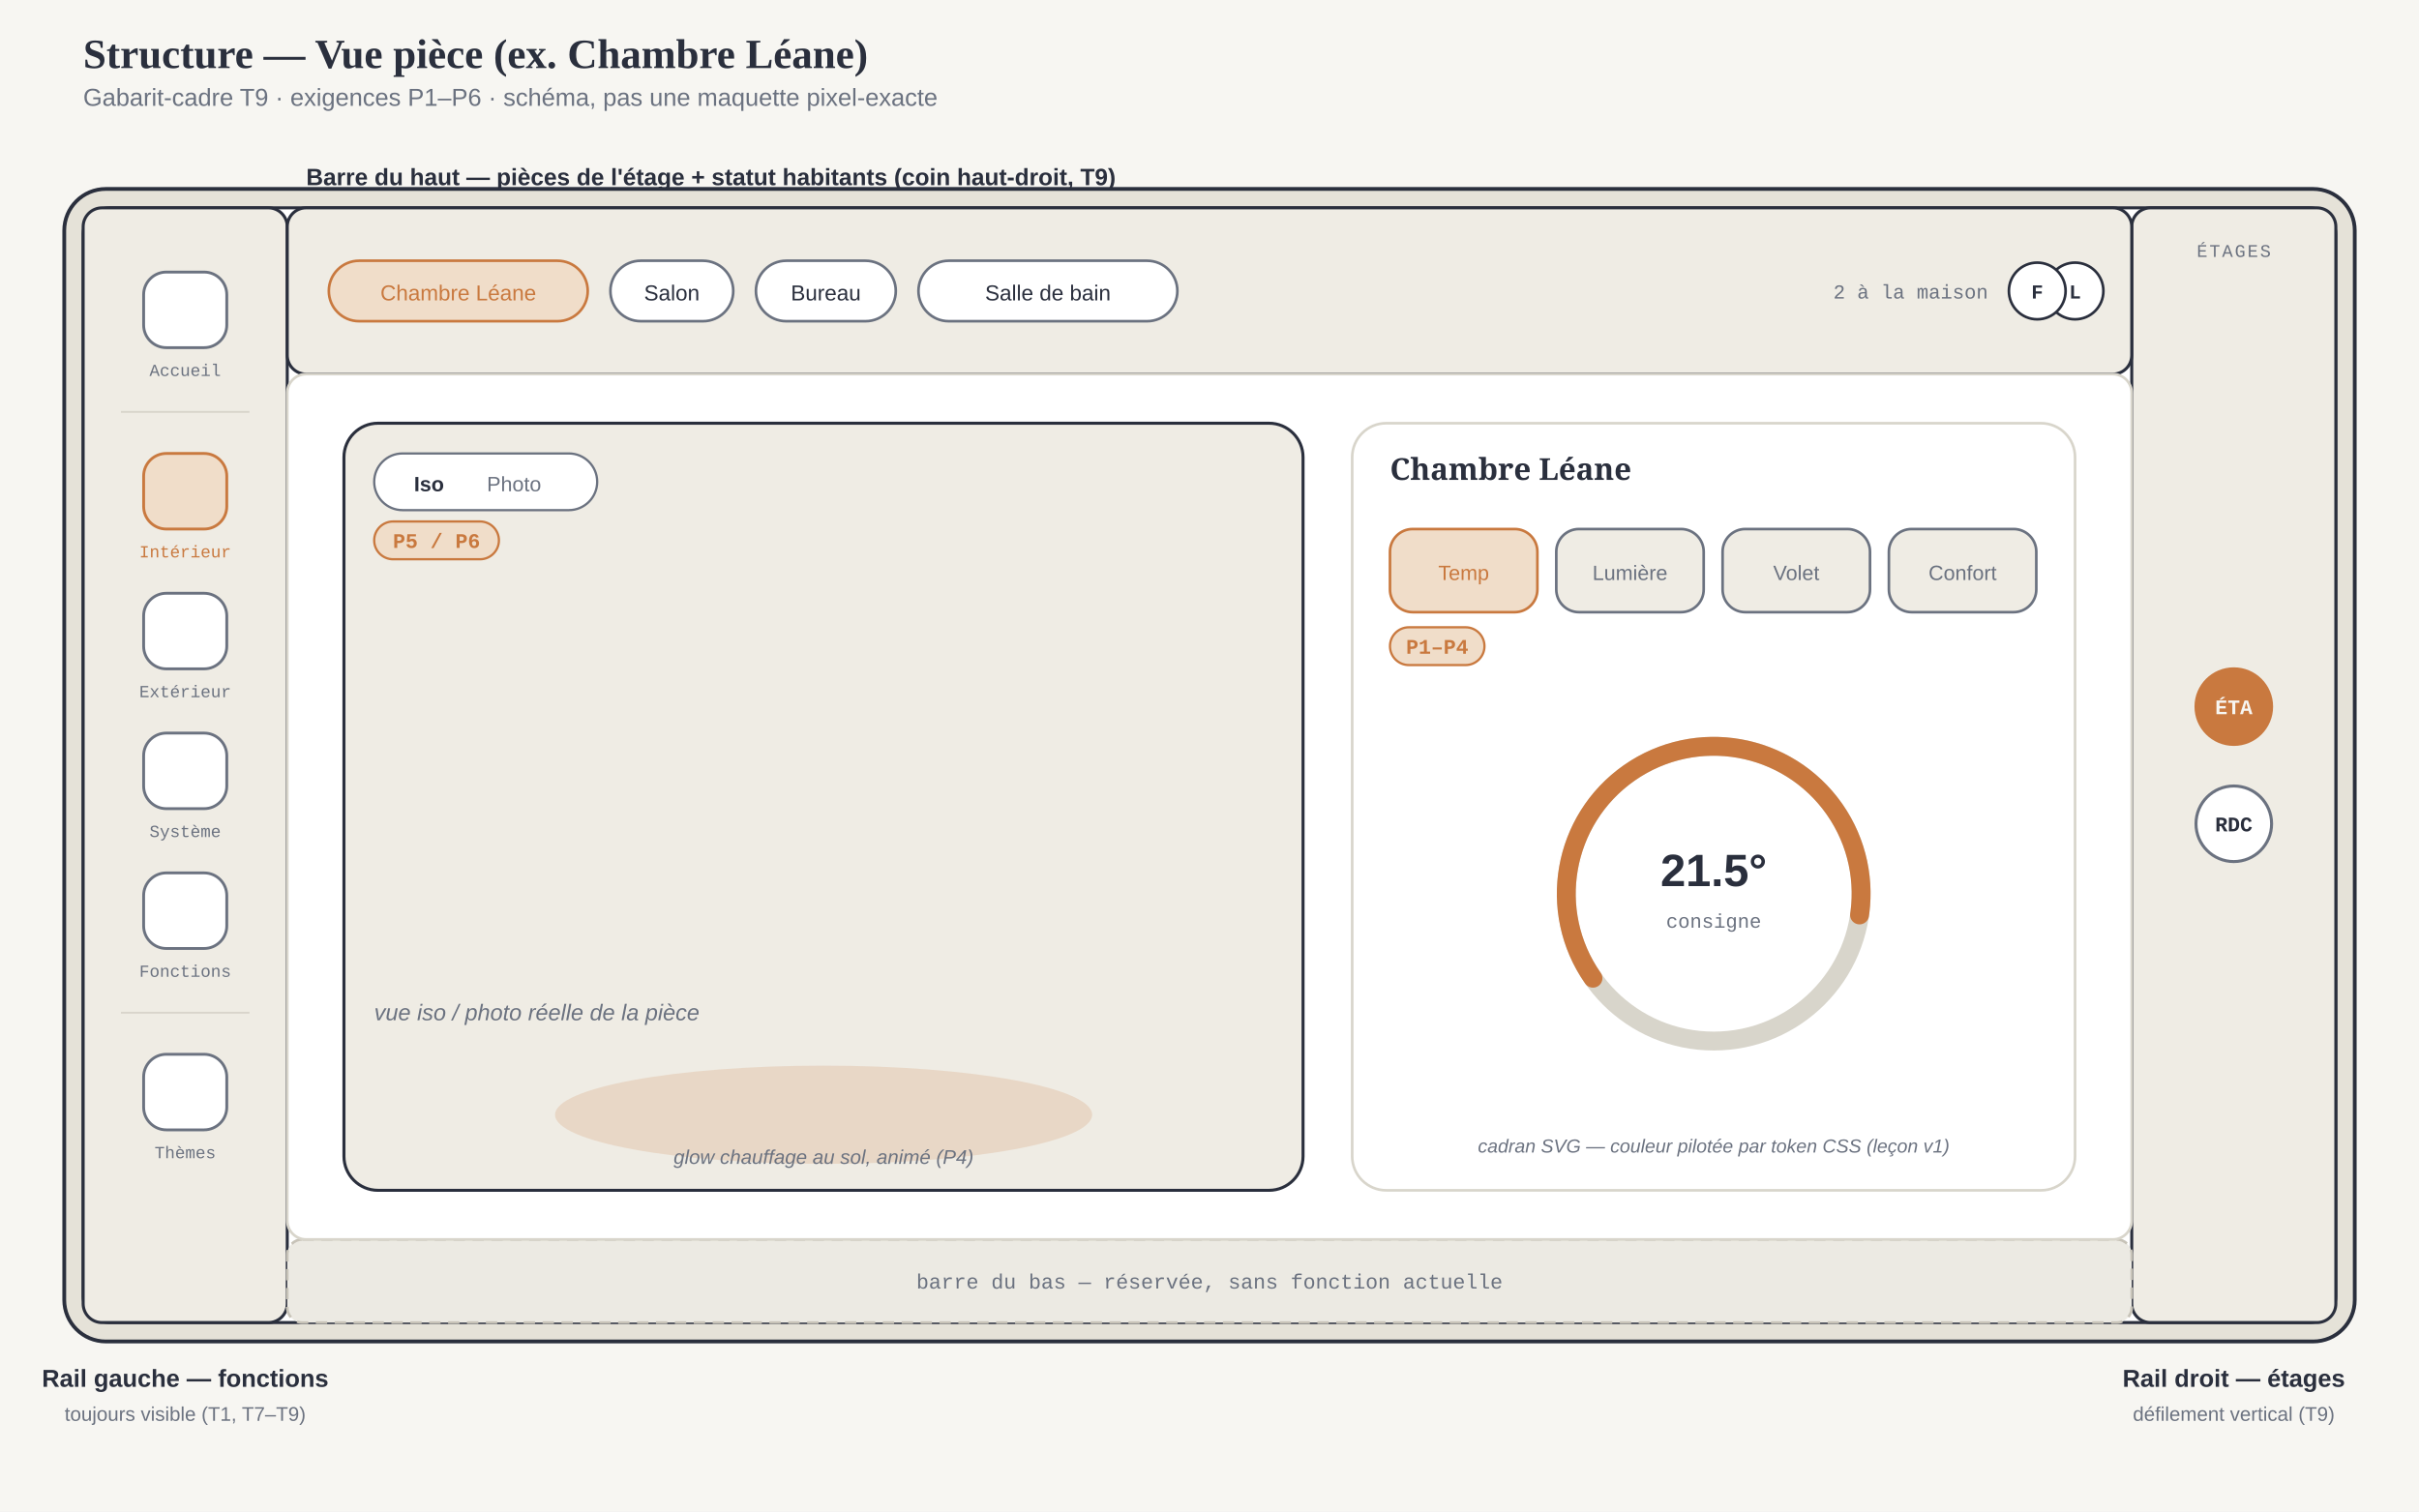
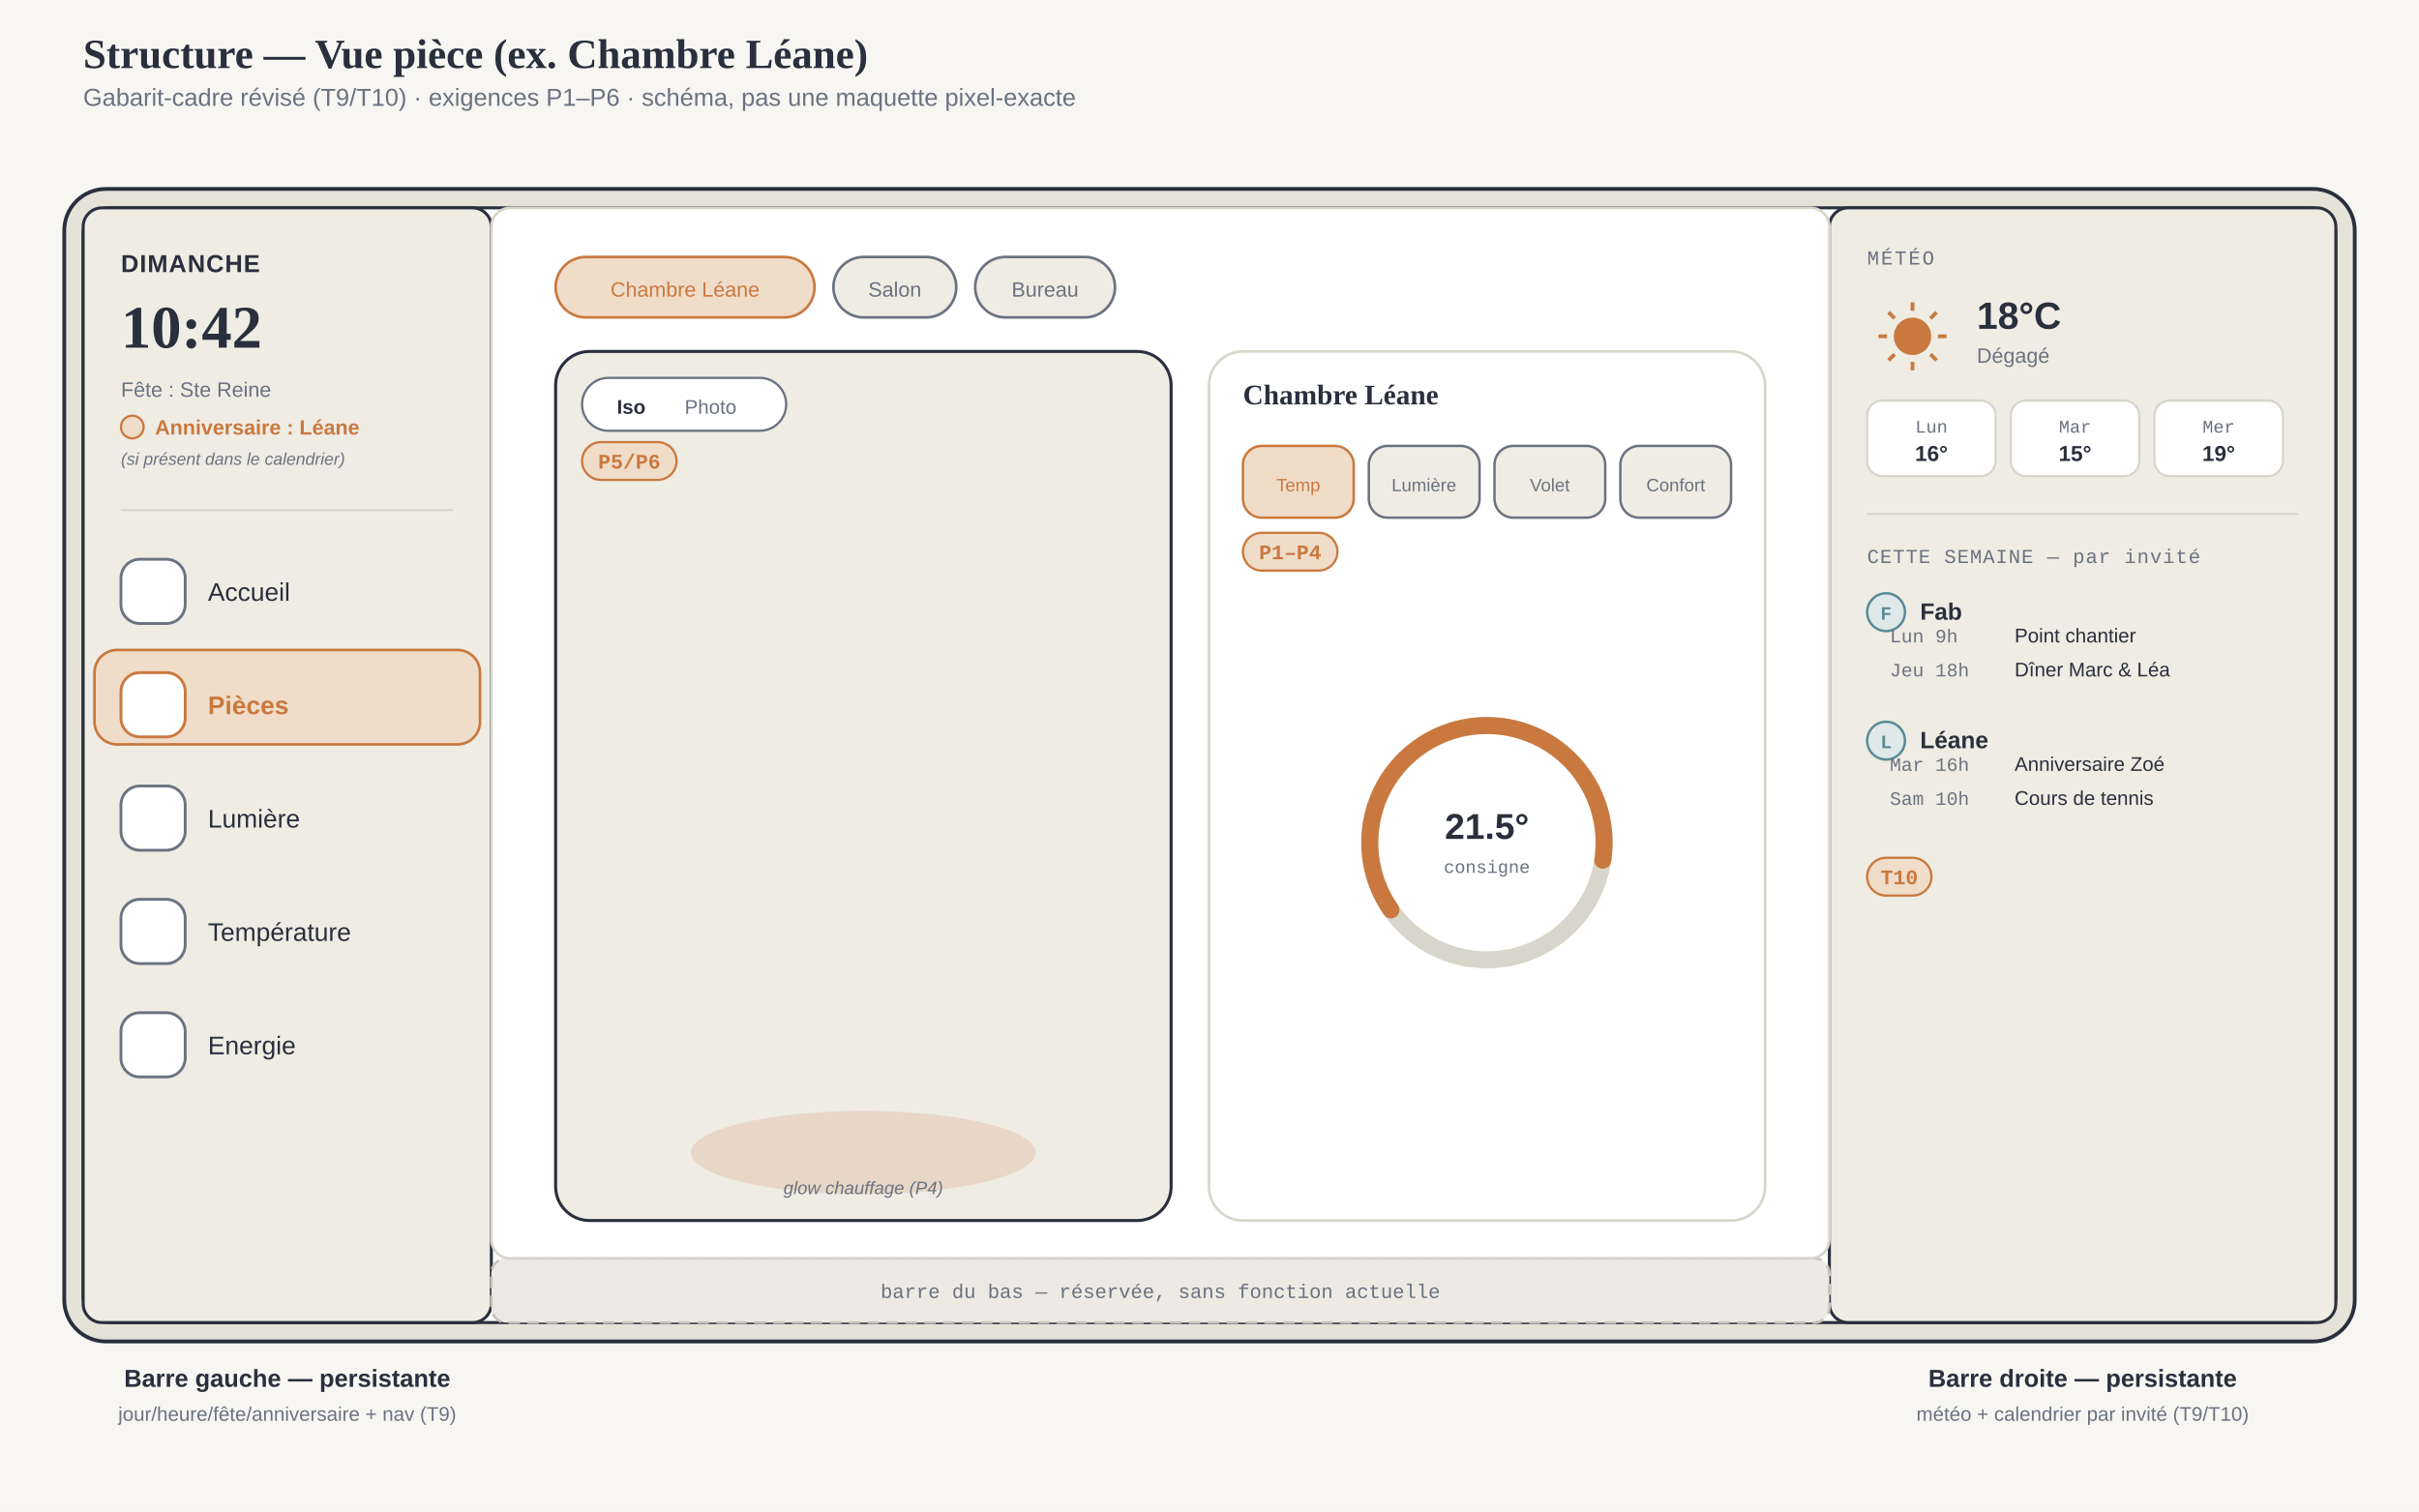
<svg xmlns="http://www.w3.org/2000/svg" viewBox="0 0 1280 800" width="1280" height="800">
  <rect x="0" y="0" width="1280" height="800" fill="#f7f6f2" />
  <text x="44.0" y="36.0" font-family="Georgia, 'Times New Roman', serif" font-size="22" font-weight="700" fill="#2a2f3d" text-anchor="start">Structure — Vue pièce (ex. Chambre Léane)</text>
-   <text x="44.0" y="56.0" font-family="Arial, Helvetica, sans-serif" font-size="13" font-weight="400" fill="#6b7280" text-anchor="start">Gabarit-cadre T9 · exigences P1–P6 · schéma, pas une maquette pixel-exacte</text>
+   <text x="44.0" y="56.0" font-family="Arial, Helvetica, sans-serif" font-size="13" font-weight="400" fill="#6b7280" text-anchor="start">Gabarit-cadre révisé (T9/T10) · exigences P1–P6 · schéma, pas une maquette pixel-exacte</text>
  <rect x="34.0" y="100.0" width="1212.0" height="610.0" rx="22" fill="#e5e2d8" stroke="#2a2f3d" stroke-width="2" opacity="1" />
  <rect x="44.0" y="110.0" width="1192.0" height="590.0" rx="14" fill="#ffffff" stroke="#2a2f3d" stroke-width="1.6" opacity="1" />
-   <rect x="44.0" y="110.0" width="108.0" height="590.0" rx="10" fill="#efece4" stroke="#2a2f3d" stroke-width="1.6" opacity="1" />
-   <rect x="76.0" y="144.0" width="44.0" height="40.0" rx="12" fill="#ffffff" stroke="#6b7280" stroke-width="1.5" opacity="1" />
-   <text x="98.0" y="199.0" font-family="Consolas, 'Courier New', monospace" font-size="9" font-weight="400" fill="#6b7280" text-anchor="middle">Accueil</text>
-   <line x1="64.0" y1="218.0" x2="132.0" y2="218.0" stroke="#d8d5cb" stroke-width="1" />
-   <rect x="76.0" y="240.0" width="44.0" height="40.0" rx="12" fill="#f0ddc9" stroke="#c9793f" stroke-width="1.5" opacity="1" />
-   <text x="98.0" y="295.0" font-family="Consolas, 'Courier New', monospace" font-size="9" font-weight="400" fill="#c9793f" text-anchor="middle">Intérieur</text>
-   <rect x="76.0" y="314.0" width="44.0" height="40.0" rx="12" fill="#ffffff" stroke="#6b7280" stroke-width="1.5" opacity="1" />
-   <text x="98.0" y="369.0" font-family="Consolas, 'Courier New', monospace" font-size="9" font-weight="400" fill="#6b7280" text-anchor="middle">Extérieur</text>
-   <rect x="76.0" y="388.0" width="44.0" height="40.0" rx="12" fill="#ffffff" stroke="#6b7280" stroke-width="1.5" opacity="1" />
-   <text x="98.0" y="443.0" font-family="Consolas, 'Courier New', monospace" font-size="9" font-weight="400" fill="#6b7280" text-anchor="middle">Système</text>
-   <rect x="76.0" y="462.0" width="44.0" height="40.0" rx="12" fill="#ffffff" stroke="#6b7280" stroke-width="1.5" opacity="1" />
-   <text x="98.0" y="517.0" font-family="Consolas, 'Courier New', monospace" font-size="9" font-weight="400" fill="#6b7280" text-anchor="middle">Fonctions</text>
-   <line x1="64.0" y1="536.0" x2="132.0" y2="536.0" stroke="#d8d5cb" stroke-width="1" />
-   <rect x="76.0" y="558.0" width="44.0" height="40.0" rx="12" fill="#ffffff" stroke="#6b7280" stroke-width="1.5" opacity="1" />
-   <text x="98.0" y="613.0" font-family="Consolas, 'Courier New', monospace" font-size="9" font-weight="400" fill="#6b7280" text-anchor="middle">Thèmes</text>
-   <text x="98.0" y="734.0" font-family="Arial, Helvetica, sans-serif" font-size="13" font-weight="700" fill="#2a2f3d" text-anchor="middle">Rail gauche — fonctions</text>
-   <text x="98.0" y="752.0" font-family="Arial, Helvetica, sans-serif" font-size="10.5" font-weight="400" fill="#6b7280" text-anchor="middle">toujours visible (T1, T7–T9)</text>
-   <rect x="1128.0" y="110.0" width="108.0" height="590.0" rx="10" fill="#efece4" stroke="#2a2f3d" stroke-width="1.6" opacity="1" />
-   <text x="1182.0" y="136.0" font-family="Consolas, 'Courier New', monospace" font-size="9.5" font-weight="400" fill="#6b7280" text-anchor="middle" letter-spacing="1px">ÉTAGES</text>
-   <circle cx="1182.0" cy="374.0" r="20.0" fill="#c9793f" stroke="#c9793f" stroke-width="1.6" />
-   <text x="1182.0" y="378.0" font-family="Consolas, 'Courier New', monospace" font-size="11" font-weight="700" fill="#f7f6f2" text-anchor="middle">ÉTA</text>
-   <circle cx="1182.0" cy="436.0" r="20.0" fill="#ffffff" stroke="#6b7280" stroke-width="1.6" />
-   <text x="1182.0" y="440.0" font-family="Consolas, 'Courier New', monospace" font-size="11" font-weight="700" fill="#2a2f3d" text-anchor="middle">RDC</text>
-   <text x="1182.0" y="734.0" font-family="Arial, Helvetica, sans-serif" font-size="13" font-weight="700" fill="#2a2f3d" text-anchor="middle">Rail droit — étages</text>
-   <text x="1182.0" y="752.0" font-family="Arial, Helvetica, sans-serif" font-size="10.5" font-weight="400" fill="#6b7280" text-anchor="middle">défilement vertical (T9)</text>
-   <rect x="152.0" y="110.0" width="976.0" height="88.0" rx="10" fill="#efece4" stroke="#2a2f3d" stroke-width="1.6" opacity="1" />
-   <rect x="174.0" y="138.0" width="137.0" height="32.0" rx="16" fill="#f0ddc9" stroke="#c9793f" stroke-width="1.4" opacity="1" />
-   <text x="242.5" y="159.0" font-family="Arial, Helvetica, sans-serif" font-size="11.5" font-weight="400" fill="#c9793f" text-anchor="middle">Chambre Léane</text>
-   <rect x="323.0" y="138.0" width="65.0" height="32.0" rx="16" fill="#ffffff" stroke="#6b7280" stroke-width="1.4" opacity="1" />
-   <text x="355.5" y="159.0" font-family="Arial, Helvetica, sans-serif" font-size="11.5" font-weight="400" fill="#2a2f3d" text-anchor="middle">Salon</text>
-   <rect x="400.0" y="138.0" width="74.0" height="32.0" rx="16" fill="#ffffff" stroke="#6b7280" stroke-width="1.4" opacity="1" />
-   <text x="437.0" y="159.0" font-family="Arial, Helvetica, sans-serif" font-size="11.5" font-weight="400" fill="#2a2f3d" text-anchor="middle">Bureau</text>
-   <rect x="486.0" y="138.0" width="137.0" height="32.0" rx="16" fill="#ffffff" stroke="#6b7280" stroke-width="1.4" opacity="1" />
-   <text x="554.5" y="159.0" font-family="Arial, Helvetica, sans-serif" font-size="11.5" font-weight="400" fill="#2a2f3d" text-anchor="middle">Salle de bain</text>
-   <circle cx="1098.0" cy="154.0" r="15.0" fill="#ffffff" stroke="#2a2f3d" stroke-width="1.4" />
-   <text x="1098.0" y="158.0" font-family="Consolas, 'Courier New', monospace" font-size="10.5" font-weight="700" fill="#2a2f3d" text-anchor="middle">L</text>
-   <circle cx="1078.0" cy="154.0" r="15.0" fill="#ffffff" stroke="#2a2f3d" stroke-width="1.4" />
-   <text x="1078.0" y="158.0" font-family="Consolas, 'Courier New', monospace" font-size="10.5" font-weight="700" fill="#2a2f3d" text-anchor="middle">F</text>
-   <text x="1052.0" y="158.0" font-family="Consolas, 'Courier New', monospace" font-size="10.5" font-weight="400" fill="#6b7280" text-anchor="end">2 à la maison</text>
-   <text x="162.0" y="98.0" font-family="Arial, Helvetica, sans-serif" font-size="12.5" font-weight="700" fill="#2a2f3d" text-anchor="start">Barre du haut — pièces de l'étage + statut habitants (coin haut-droit, T9)</text>
-   <rect x="152.0" y="656.0" width="976.0" height="44.0" rx="8" fill="#eceae3" stroke="#c7c3b8" stroke-width="1.4" stroke-dasharray="6,4" opacity="1" />
-   <text x="640.0" y="682.0" font-family="Consolas, 'Courier New', monospace" font-size="11" font-weight="400" fill="#6b7280" text-anchor="middle">barre du bas — réservée, sans fonction actuelle</text>
-   <rect x="152.0" y="198.0" width="976.0" height="458.0" rx="10" fill="#ffffff" stroke="#d8d5cb" stroke-width="1.4" opacity="1" />
-   <rect x="182.0" y="224.0" width="507.5" height="406.0" rx="18" fill="#efece4" stroke="#2a2f3d" stroke-width="1.6" opacity="1" />
-   <rect x="198.0" y="240.0" width="118.0" height="30.0" rx="15" fill="#ffffff" stroke="#6b7280" stroke-width="1.2" opacity="1" />
-   <text x="227.0" y="260.0" font-family="Arial, Helvetica, sans-serif" font-size="11" font-weight="700" fill="#2a2f3d" text-anchor="middle">Iso</text>
-   <text x="272.0" y="260.0" font-family="Arial, Helvetica, sans-serif" font-size="11" font-weight="400" fill="#6b7280" text-anchor="middle">Photo</text>
-   <rect x="198.0" y="276.0" width="66.0" height="20.0" rx="10" fill="#f0ddc9" stroke="#c9793f" stroke-width="1.2" opacity="1" />
-   <text x="231.0" y="290.0" font-family="Consolas, 'Courier New', monospace" font-size="11" font-weight="700" fill="#c9793f" text-anchor="middle">P5 / P6</text>
-   <ellipse cx="435.8" cy="590.0" rx="142.1" ry="26" fill="#c9793f" opacity="0.18" />
-   <text x="435.8" y="616.0" font-family="Arial, Helvetica, sans-serif" font-size="10.5" font-weight="400" fill="#6b7280" text-anchor="middle" font-style="italic">glow chauffage au sol, animé (P4)</text>
-   <text x="198.0" y="540.0" font-family="Arial, Helvetica, sans-serif" font-size="12" font-weight="400" fill="#6b7280" text-anchor="start" font-style="italic">vue iso / photo réelle de la pièce</text>
-   <rect x="715.5" y="224.0" width="382.5" height="406.0" rx="18" fill="#ffffff" stroke="#d8d5cb" stroke-width="1.4" opacity="1" />
-   <text x="735.5" y="254.0" font-family="Georgia, serif" font-size="16" font-weight="700" fill="#2a2f3d" text-anchor="start">Chambre Léane</text>
-   <rect x="735.5" y="280.0" width="78.0" height="44.0" rx="12" fill="#f0ddc9" stroke="#c9793f" stroke-width="1.4" opacity="1" />
-   <text x="774.5" y="307.0" font-family="Arial, Helvetica, sans-serif" font-size="11" font-weight="400" fill="#c9793f" text-anchor="middle">Temp</text>
-   <rect x="823.5" y="280.0" width="78.0" height="44.0" rx="12" fill="#efece4" stroke="#6b7280" stroke-width="1.4" opacity="1" />
-   <text x="862.5" y="307.0" font-family="Arial, Helvetica, sans-serif" font-size="11" font-weight="400" fill="#6b7280" text-anchor="middle">Lumière</text>
-   <rect x="911.5" y="280.0" width="78.0" height="44.0" rx="12" fill="#efece4" stroke="#6b7280" stroke-width="1.4" opacity="1" />
-   <text x="950.5" y="307.0" font-family="Arial, Helvetica, sans-serif" font-size="11" font-weight="400" fill="#6b7280" text-anchor="middle">Volet</text>
-   <rect x="999.5" y="280.0" width="78.0" height="44.0" rx="12" fill="#efece4" stroke="#6b7280" stroke-width="1.4" opacity="1" />
-   <text x="1038.5" y="307.0" font-family="Arial, Helvetica, sans-serif" font-size="11" font-weight="400" fill="#6b7280" text-anchor="middle">Confort</text>
-   <rect x="735.5" y="332.0" width="50.0" height="20.0" rx="10" fill="#f0ddc9" stroke="#c9793f" stroke-width="1.2" opacity="1" />
-   <text x="760.5" y="346.0" font-family="Consolas, 'Courier New', monospace" font-size="11" font-weight="700" fill="#c9793f" text-anchor="middle">P1–P4</text>
-   <circle cx="906.8" cy="473.0" r="78.0" fill="#ffffff" stroke="#d8d5cb" stroke-width="10" />
-   <circle cx="906.8" cy="473.0" r="78.0" fill="none" stroke="#c9793f" stroke-width="10" stroke-linecap="round" stroke-dasharray="304 490" transform="rotate(-215 906.8 473.0)" />
-   <text x="906.8" y="469.0" font-family="Arial, Helvetica, sans-serif" font-size="24" font-weight="700" fill="#2a2f3d" text-anchor="middle">21.5°</text>
-   <text x="906.8" y="491.0" font-family="Consolas, 'Courier New', monospace" font-size="10.5" font-weight="400" fill="#6b7280" text-anchor="middle">consigne</text>
-   <text x="906.8" y="610.0" font-family="Arial, Helvetica, sans-serif" font-size="10" font-weight="400" fill="#6b7280" text-anchor="middle" font-style="italic">cadran SVG — couleur pilotée par token CSS (leçon v1)</text>
+   <rect x="44.0" y="110.0" width="216.0" height="590.0" rx="10" fill="#efece4" stroke="#2a2f3d" stroke-width="1.6" opacity="1" />
+   <text x="64.0" y="144.0" font-family="Arial, Helvetica, sans-serif" font-size="13" font-weight="700" fill="#2a2f3d" text-anchor="start" letter-spacing="0.5px">DIMANCHE</text>
+   <text x="64.0" y="184.0" font-family="Georgia, 'Times New Roman', serif" font-size="32" font-weight="700" fill="#2a2f3d" text-anchor="start">10:42</text>
+   <text x="64.0" y="210.0" font-family="Arial, Helvetica, sans-serif" font-size="11" font-weight="400" fill="#6b7280" text-anchor="start">Fête : Ste Reine</text>
+   <circle cx="70.0" cy="226.0" r="6.0" fill="#f0ddc9" stroke="#c9793f" stroke-width="1.2" />
+   <text x="82.0" y="230.0" font-family="Arial, Helvetica, sans-serif" font-size="11" font-weight="700" fill="#c9793f" text-anchor="start">Anniversaire : Léane</text>
+   <text x="64.0" y="246.0" font-family="Arial, Helvetica, sans-serif" font-size="9" font-weight="400" fill="#6b7280" text-anchor="start" font-style="italic">(si présent dans le calendrier)</text>
+   <line x1="64.0" y1="270.0" x2="240.0" y2="270.0" stroke="#d8d5cb" stroke-width="1" />
+   <rect x="64.0" y="296.0" width="34.0" height="34.0" rx="10" fill="#ffffff" stroke="#6b7280" stroke-width="1.5" opacity="1" />
+   <text x="110.0" y="318.0" font-family="Arial, Helvetica, sans-serif" font-size="13.5" font-weight="400" fill="#2a2f3d" text-anchor="start">Accueil</text>
+   <rect x="50.0" y="344.0" width="204.0" height="50.0" rx="12" fill="#f0ddc9" stroke="#c9793f" stroke-width="1.4" opacity="1" />
+   <rect x="64.0" y="356.0" width="34.0" height="34.0" rx="10" fill="#ffffff" stroke="#c9793f" stroke-width="1.5" opacity="1" />
+   <text x="110.0" y="378.0" font-family="Arial, Helvetica, sans-serif" font-size="13.5" font-weight="700" fill="#c9793f" text-anchor="start">Pièces</text>
+   <rect x="64.0" y="416.0" width="34.0" height="34.0" rx="10" fill="#ffffff" stroke="#6b7280" stroke-width="1.5" opacity="1" />
+   <text x="110.0" y="438.0" font-family="Arial, Helvetica, sans-serif" font-size="13.5" font-weight="400" fill="#2a2f3d" text-anchor="start">Lumière</text>
+   <rect x="64.0" y="476.0" width="34.0" height="34.0" rx="10" fill="#ffffff" stroke="#6b7280" stroke-width="1.5" opacity="1" />
+   <text x="110.0" y="498.0" font-family="Arial, Helvetica, sans-serif" font-size="13.5" font-weight="400" fill="#2a2f3d" text-anchor="start">Température</text>
+   <rect x="64.0" y="536.0" width="34.0" height="34.0" rx="10" fill="#ffffff" stroke="#6b7280" stroke-width="1.5" opacity="1" />
+   <text x="110.0" y="558.0" font-family="Arial, Helvetica, sans-serif" font-size="13.5" font-weight="400" fill="#2a2f3d" text-anchor="start">Energie</text>
+   <text x="152.0" y="734.0" font-family="Arial, Helvetica, sans-serif" font-size="13" font-weight="700" fill="#2a2f3d" text-anchor="middle">Barre gauche — persistante</text>
+   <text x="152.0" y="752.0" font-family="Arial, Helvetica, sans-serif" font-size="10.5" font-weight="400" fill="#6b7280" text-anchor="middle">jour/heure/fête/anniversaire + nav (T9)</text>
+   <rect x="968.0" y="110.0" width="268.0" height="590.0" rx="10" fill="#efece4" stroke="#2a2f3d" stroke-width="1.6" opacity="1" />
+   <text x="988.0" y="140.0" font-family="Consolas, 'Courier New', monospace" font-size="10.5" font-weight="400" fill="#6b7280" text-anchor="start" letter-spacing="1px">MÉTÉO</text>
+   <circle cx="1012.0" cy="178.0" r="9.9" fill="#c9793f" stroke="none" stroke-width="1.4" />
+   <line x1="1025.5" y1="178.0" x2="1030.0" y2="178.0" stroke="#c9793f" stroke-width="2" />
+   <line x1="1021.5" y1="187.5" x2="1024.7" y2="190.7" stroke="#c9793f" stroke-width="2" />
+   <line x1="1012.0" y1="191.5" x2="1012.0" y2="196.0" stroke="#c9793f" stroke-width="2" />
+   <line x1="1002.5" y1="187.5" x2="999.3" y2="190.7" stroke="#c9793f" stroke-width="2" />
+   <line x1="998.5" y1="178.0" x2="994.0" y2="178.0" stroke="#c9793f" stroke-width="2" />
+   <line x1="1002.5" y1="168.5" x2="999.3" y2="165.3" stroke="#c9793f" stroke-width="2" />
+   <line x1="1012.0" y1="164.5" x2="1012.0" y2="160.0" stroke="#c9793f" stroke-width="2" />
+   <line x1="1021.5" y1="168.5" x2="1024.7" y2="165.3" stroke="#c9793f" stroke-width="2" />
+   <text x="1046.0" y="174.0" font-family="Arial, Helvetica, sans-serif" font-size="20" font-weight="700" fill="#2a2f3d" text-anchor="start">18°C</text>
+   <text x="1046.0" y="192.0" font-family="Arial, Helvetica, sans-serif" font-size="11" font-weight="400" fill="#6b7280" text-anchor="start">Dégagé</text>
+   <rect x="988.0" y="212.0" width="68.0" height="40.0" rx="8" fill="#ffffff" stroke="#d8d5cb" stroke-width="1.2" opacity="1" />
+   <text x="1022.0" y="229.0" font-family="Consolas, 'Courier New', monospace" font-size="9.5" font-weight="400" fill="#6b7280" text-anchor="middle">Lun</text>
+   <text x="1022.0" y="244.0" font-family="Arial, Helvetica, sans-serif" font-size="11.5" font-weight="700" fill="#2a2f3d" text-anchor="middle">16°</text>
+   <rect x="1064.0" y="212.0" width="68.0" height="40.0" rx="8" fill="#ffffff" stroke="#d8d5cb" stroke-width="1.2" opacity="1" />
+   <text x="1098.0" y="229.0" font-family="Consolas, 'Courier New', monospace" font-size="9.5" font-weight="400" fill="#6b7280" text-anchor="middle">Mar</text>
+   <text x="1098.0" y="244.0" font-family="Arial, Helvetica, sans-serif" font-size="11.5" font-weight="700" fill="#2a2f3d" text-anchor="middle">15°</text>
+   <rect x="1140.0" y="212.0" width="68.0" height="40.0" rx="8" fill="#ffffff" stroke="#d8d5cb" stroke-width="1.2" opacity="1" />
+   <text x="1174.0" y="229.0" font-family="Consolas, 'Courier New', monospace" font-size="9.5" font-weight="400" fill="#6b7280" text-anchor="middle">Mer</text>
+   <text x="1174.0" y="244.0" font-family="Arial, Helvetica, sans-serif" font-size="11.5" font-weight="700" fill="#2a2f3d" text-anchor="middle">19°</text>
+   <line x1="988.0" y1="272.0" x2="1216.0" y2="272.0" stroke="#d8d5cb" stroke-width="1" />
+   <text x="988.0" y="298.0" font-family="Consolas, 'Courier New', monospace" font-size="10.5" font-weight="400" fill="#6b7280" text-anchor="start" letter-spacing="0.5px">CETTE SEMAINE — par invité</text>
+   <circle cx="998.0" cy="324.0" r="10.0" fill="#dfe9ea" stroke="#5c8a96" stroke-width="1.3" />
+   <text x="998.0" y="328.0" font-family="Consolas, 'Courier New', monospace" font-size="10" font-weight="700" fill="#5c8a96" text-anchor="middle">F</text>
+   <text x="1016.0" y="328.0" font-family="Arial, Helvetica, sans-serif" font-size="12.5" font-weight="700" fill="#2a2f3d" text-anchor="start">Fab</text>
+   <text x="1000.0" y="340.0" font-family="Consolas, 'Courier New', monospace" font-size="10" font-weight="400" fill="#6b7280" text-anchor="start">Lun 9h</text>
+   <text x="1066.0" y="340.0" font-family="Arial, Helvetica, sans-serif" font-size="10.5" font-weight="400" fill="#2a2f3d" text-anchor="start">Point chantier</text>
+   <text x="1000.0" y="358.0" font-family="Consolas, 'Courier New', monospace" font-size="10" font-weight="400" fill="#6b7280" text-anchor="start">Jeu 18h</text>
+   <text x="1066.0" y="358.0" font-family="Arial, Helvetica, sans-serif" font-size="10.5" font-weight="400" fill="#2a2f3d" text-anchor="start">Dîner Marc &amp; Léa</text>
+   <circle cx="998.0" cy="392.0" r="10.0" fill="#dfe9ea" stroke="#5c8a96" stroke-width="1.3" />
+   <text x="998.0" y="396.0" font-family="Consolas, 'Courier New', monospace" font-size="10" font-weight="700" fill="#5c8a96" text-anchor="middle">L</text>
+   <text x="1016.0" y="396.0" font-family="Arial, Helvetica, sans-serif" font-size="12.5" font-weight="700" fill="#2a2f3d" text-anchor="start">Léane</text>
+   <text x="1000.0" y="408.0" font-family="Consolas, 'Courier New', monospace" font-size="10" font-weight="400" fill="#6b7280" text-anchor="start">Mar 16h</text>
+   <text x="1066.0" y="408.0" font-family="Arial, Helvetica, sans-serif" font-size="10.5" font-weight="400" fill="#2a2f3d" text-anchor="start">Anniversaire Zoé</text>
+   <text x="1000.0" y="426.0" font-family="Consolas, 'Courier New', monospace" font-size="10" font-weight="400" fill="#6b7280" text-anchor="start">Sam 10h</text>
+   <text x="1066.0" y="426.0" font-family="Arial, Helvetica, sans-serif" font-size="10.5" font-weight="400" fill="#2a2f3d" text-anchor="start">Cours de tennis</text>
+   <rect x="988.0" y="454.0" width="34.0" height="20.0" rx="10" fill="#f0ddc9" stroke="#c9793f" stroke-width="1.2" opacity="1" />
+   <text x="1005.0" y="468.0" font-family="Consolas, 'Courier New', monospace" font-size="11" font-weight="700" fill="#c9793f" text-anchor="middle">T10</text>
+   <text x="1102.0" y="734.0" font-family="Arial, Helvetica, sans-serif" font-size="13" font-weight="700" fill="#2a2f3d" text-anchor="middle">Barre droite — persistante</text>
+   <text x="1102.0" y="752.0" font-family="Arial, Helvetica, sans-serif" font-size="10.5" font-weight="400" fill="#6b7280" text-anchor="middle">météo + calendrier par invité (T9/T10)</text>
+   <rect x="260.0" y="666.0" width="708.0" height="34.0" rx="8" fill="#eceae3" stroke="#c7c3b8" stroke-width="1.4" stroke-dasharray="6,4" opacity="1" />
+   <text x="614.0" y="687.0" font-family="Consolas, 'Courier New', monospace" font-size="10.5" font-weight="400" fill="#6b7280" text-anchor="middle">barre du bas — réservée, sans fonction actuelle</text>
+   <rect x="260.0" y="110.0" width="708.0" height="556.0" rx="10" fill="#ffffff" stroke="#d8d5cb" stroke-width="1.4" opacity="1" />
+   <rect x="294.0" y="136.0" width="137.0" height="32.0" rx="16" fill="#f0ddc9" stroke="#c9793f" stroke-width="1.4" opacity="1" />
+   <text x="362.5" y="157.0" font-family="Arial, Helvetica, sans-serif" font-size="11" font-weight="400" fill="#c9793f" text-anchor="middle">Chambre Léane</text>
+   <rect x="441.0" y="136.0" width="65.0" height="32.0" rx="16" fill="#efece4" stroke="#6b7280" stroke-width="1.4" opacity="1" />
+   <text x="473.5" y="157.0" font-family="Arial, Helvetica, sans-serif" font-size="11" font-weight="400" fill="#6b7280" text-anchor="middle">Salon</text>
+   <rect x="516.0" y="136.0" width="74.0" height="32.0" rx="16" fill="#efece4" stroke="#6b7280" stroke-width="1.4" opacity="1" />
+   <text x="553.0" y="157.0" font-family="Arial, Helvetica, sans-serif" font-size="11" font-weight="400" fill="#6b7280" text-anchor="middle">Bureau</text>
+   <rect x="294.0" y="186.0" width="325.7" height="460.0" rx="18" fill="#efece4" stroke="#2a2f3d" stroke-width="1.6" opacity="1" />
+   <rect x="308.0" y="200.0" width="108.0" height="28.0" rx="14" fill="#ffffff" stroke="#6b7280" stroke-width="1.2" opacity="1" />
+   <text x="334.0" y="219.0" font-family="Arial, Helvetica, sans-serif" font-size="10.5" font-weight="700" fill="#2a2f3d" text-anchor="middle">Iso</text>
+   <text x="376.0" y="219.0" font-family="Arial, Helvetica, sans-serif" font-size="10.5" font-weight="400" fill="#6b7280" text-anchor="middle">Photo</text>
+   <rect x="308.0" y="234.0" width="50.0" height="20.0" rx="10" fill="#f0ddc9" stroke="#c9793f" stroke-width="1.2" opacity="1" />
+   <text x="333.0" y="248.0" font-family="Consolas, 'Courier New', monospace" font-size="11" font-weight="700" fill="#c9793f" text-anchor="middle">P5/P6</text>
+   <ellipse cx="456.8" cy="610.0" rx="91.2" ry="22" fill="#c9793f" opacity="0.18" />
+   <text x="456.8" y="632.0" font-family="Arial, Helvetica, sans-serif" font-size="9.5" font-weight="400" fill="#6b7280" text-anchor="middle" font-style="italic">glow chauffage (P4)</text>
+   <rect x="639.7" y="186.0" width="294.3" height="460.0" rx="18" fill="#ffffff" stroke="#d8d5cb" stroke-width="1.4" opacity="1" />
+   <text x="657.7" y="214.0" font-family="Georgia, 'Times New Roman', serif" font-size="15" font-weight="700" fill="#2a2f3d" text-anchor="start">Chambre Léane</text>
+   <rect x="657.7" y="236.0" width="58.6" height="38.0" rx="10" fill="#f0ddc9" stroke="#c9793f" stroke-width="1.3" opacity="1" />
+   <text x="687.0" y="260.0" font-family="Arial, Helvetica, sans-serif" font-size="9.5" font-weight="400" fill="#c9793f" text-anchor="middle">Temp</text>
+   <rect x="724.3" y="236.0" width="58.6" height="38.0" rx="10" fill="#efece4" stroke="#6b7280" stroke-width="1.3" opacity="1" />
+   <text x="753.5" y="260.0" font-family="Arial, Helvetica, sans-serif" font-size="9.5" font-weight="400" fill="#6b7280" text-anchor="middle">Lumière</text>
+   <rect x="790.8" y="236.0" width="58.6" height="38.0" rx="10" fill="#efece4" stroke="#6b7280" stroke-width="1.3" opacity="1" />
+   <text x="820.1" y="260.0" font-family="Arial, Helvetica, sans-serif" font-size="9.5" font-weight="400" fill="#6b7280" text-anchor="middle">Volet</text>
+   <rect x="857.4" y="236.0" width="58.6" height="38.0" rx="10" fill="#efece4" stroke="#6b7280" stroke-width="1.3" opacity="1" />
+   <text x="886.7" y="260.0" font-family="Arial, Helvetica, sans-serif" font-size="9.5" font-weight="400" fill="#6b7280" text-anchor="middle">Confort</text>
+   <rect x="657.7" y="282.0" width="50.0" height="20.0" rx="10" fill="#f0ddc9" stroke="#c9793f" stroke-width="1.2" opacity="1" />
+   <text x="682.7" y="296.0" font-family="Consolas, 'Courier New', monospace" font-size="11" font-weight="700" fill="#c9793f" text-anchor="middle">P1–P4</text>
+   <circle cx="786.8" cy="446.0" r="62.0" fill="#ffffff" stroke="#d8d5cb" stroke-width="9" />
+   <circle cx="786.8" cy="446.0" r="62.0" fill="none" stroke="#c9793f" stroke-width="9" stroke-linecap="round" stroke-dasharray="242 390" transform="rotate(-215 786.8 446.0)" />
+   <text x="786.8" y="444.0" font-family="Arial, Helvetica, sans-serif" font-size="19" font-weight="700" fill="#2a2f3d" text-anchor="middle">21.5°</text>
+   <text x="786.8" y="462.0" font-family="Consolas, 'Courier New', monospace" font-size="9.5" font-weight="400" fill="#6b7280" text-anchor="middle">consigne</text>
</svg>
